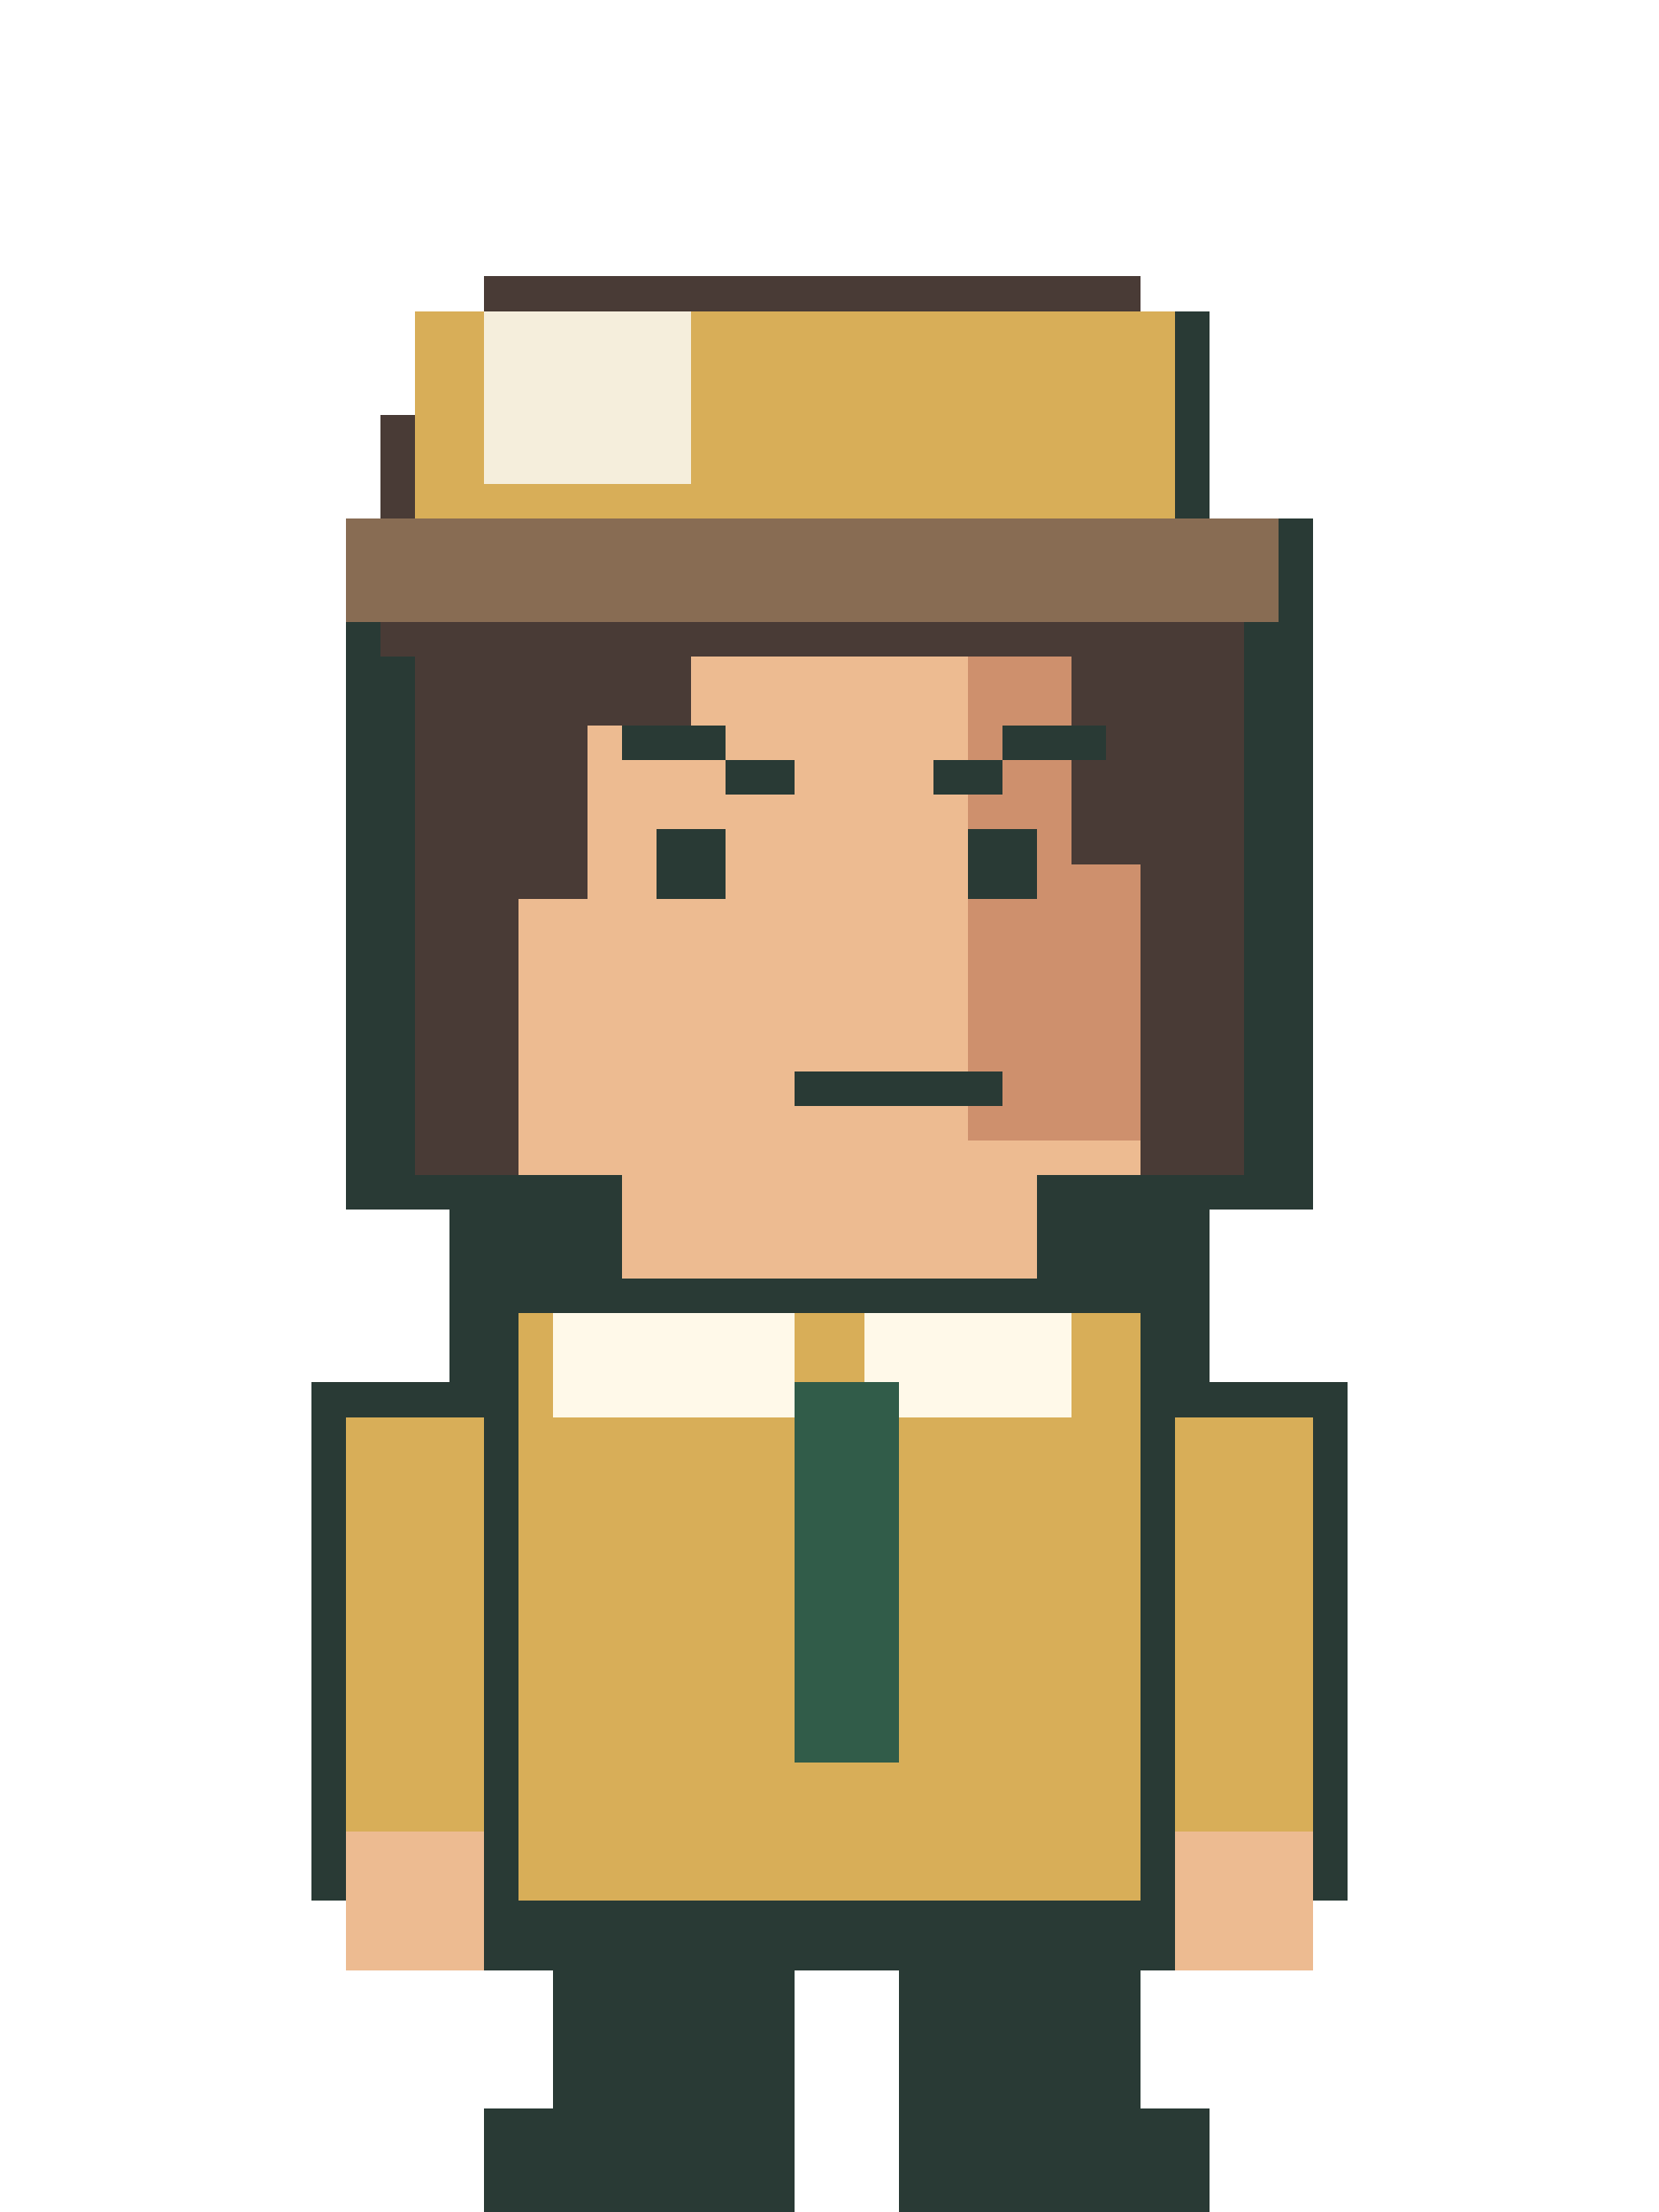
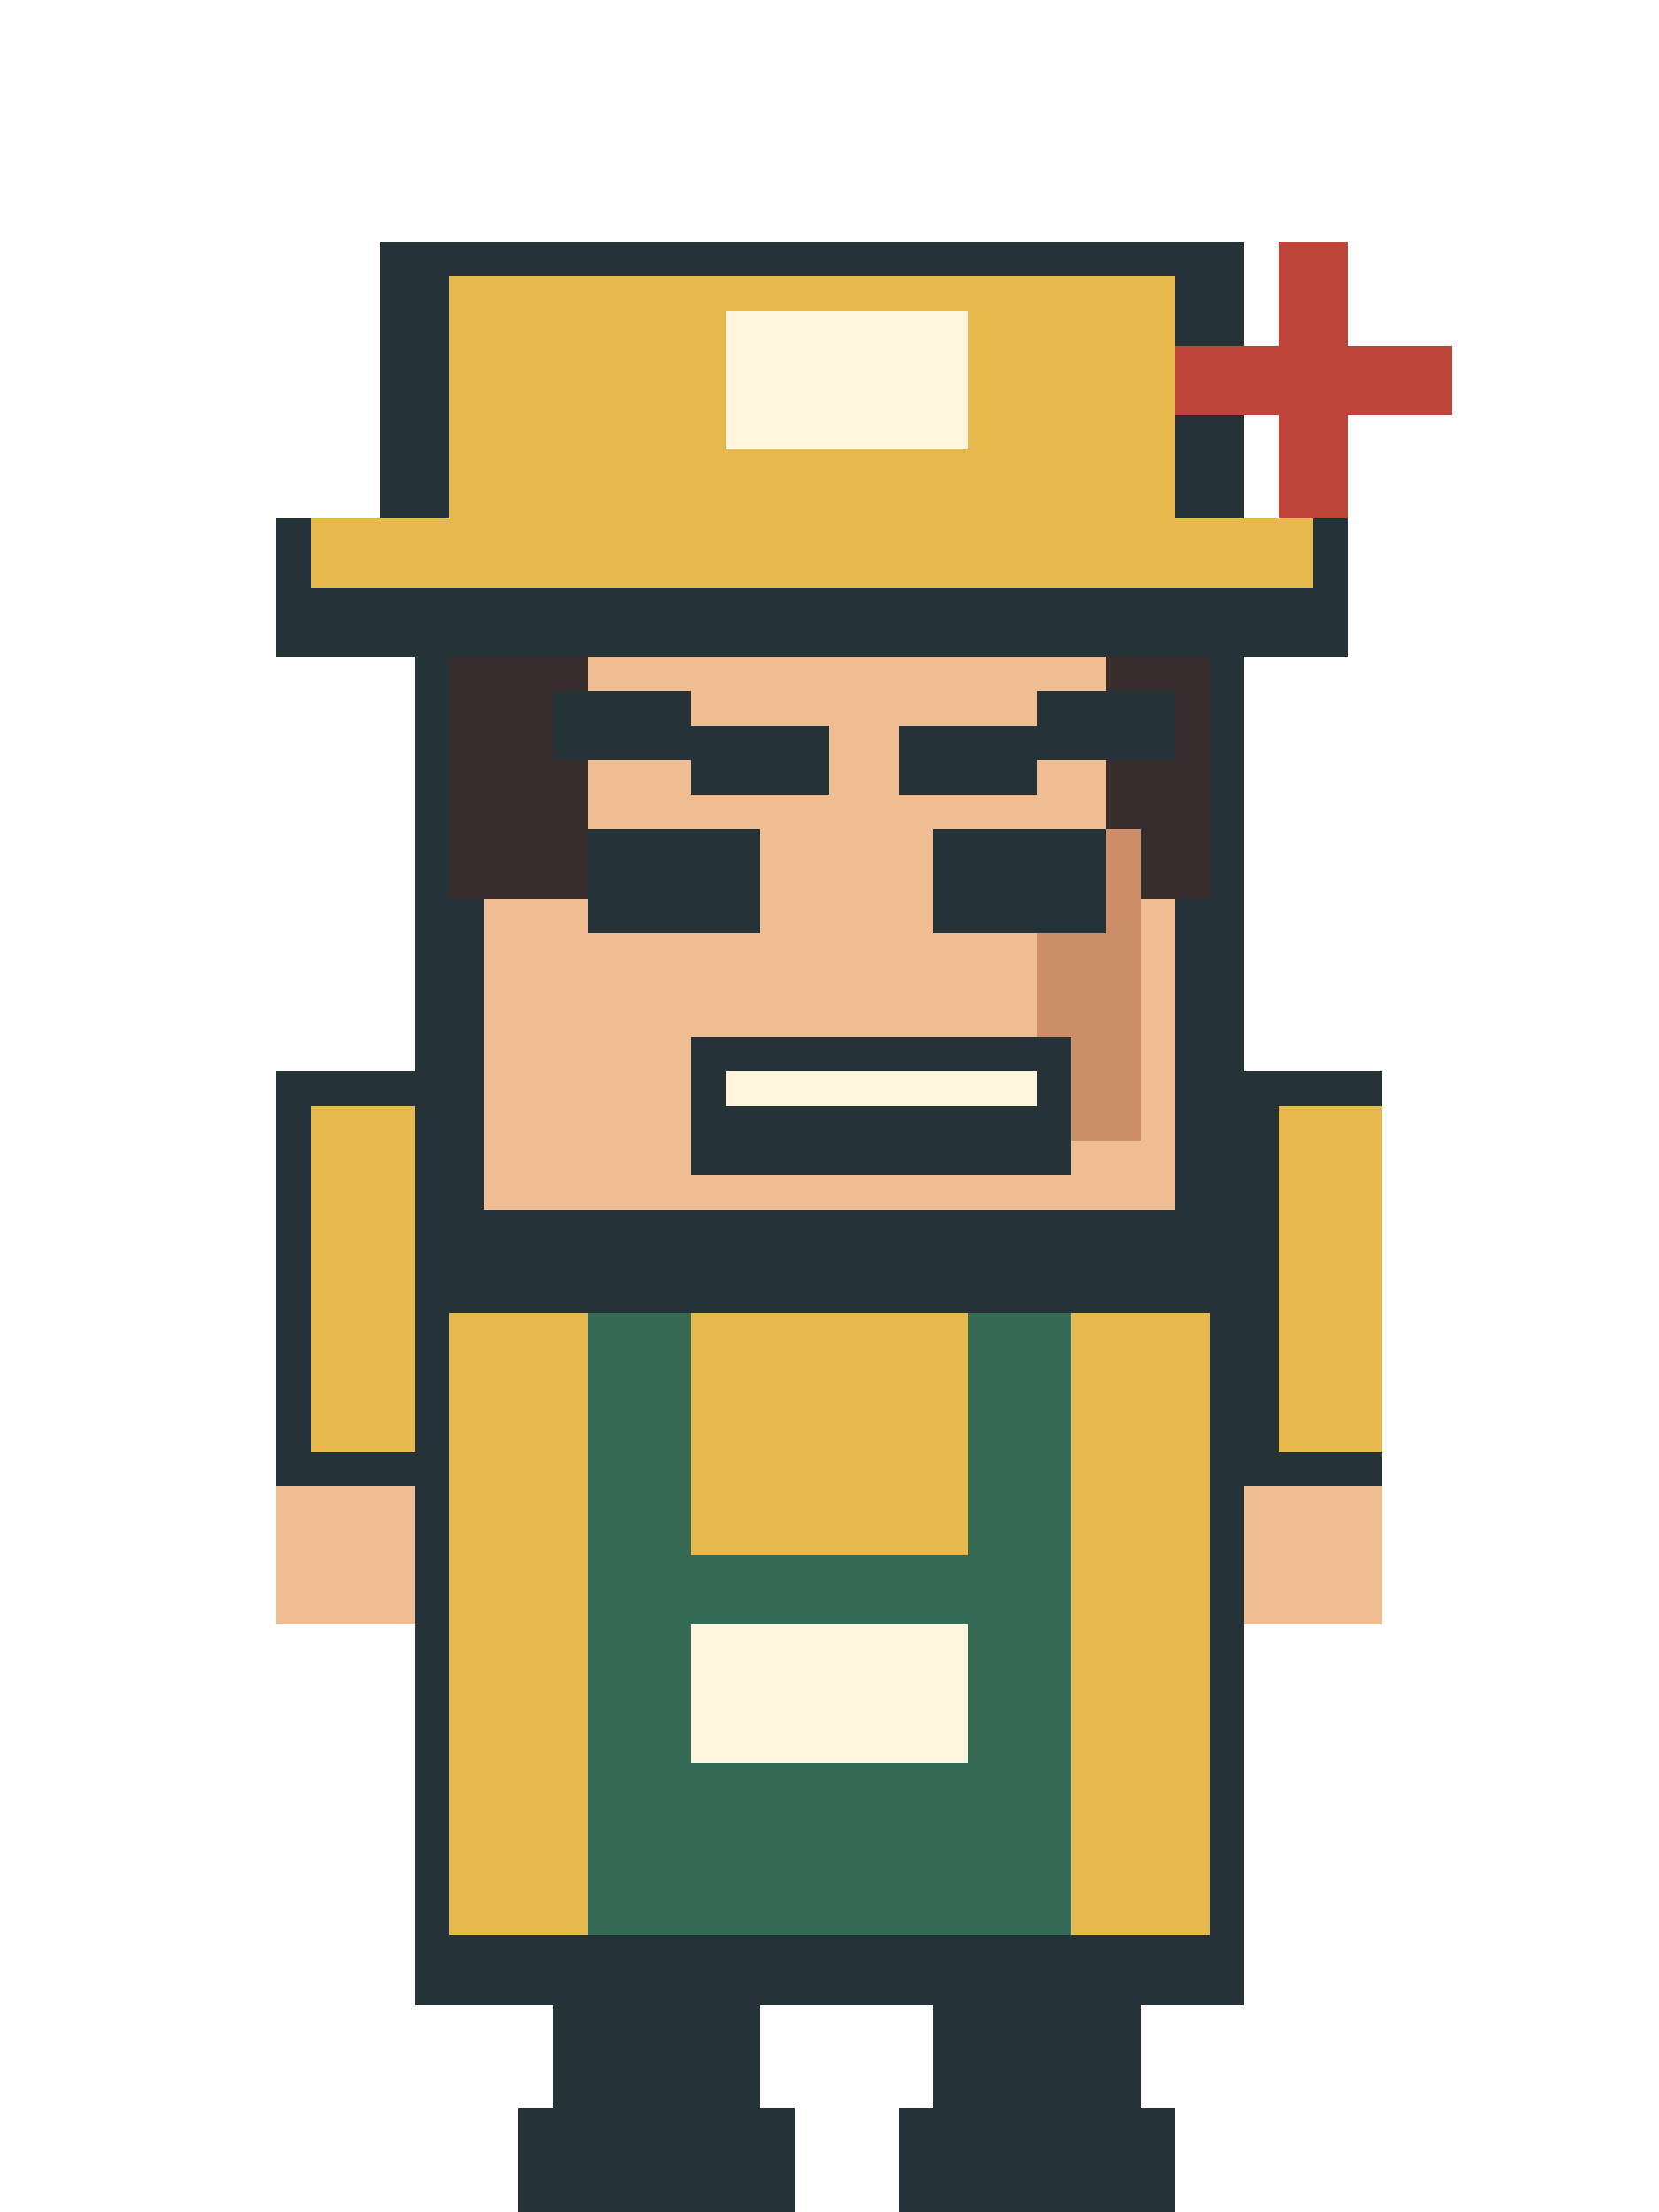
<svg xmlns="http://www.w3.org/2000/svg" width="48" height="64" viewBox="0 0 48 64" shape-rendering="crispEdges">
-   <rect x="13" y="9" width="22" height="30" fill="#293a35" />
-   <rect x="10" y="15" width="28" height="20" fill="#293a35" />
-   <rect x="12" y="15" width="24" height="19" fill="#493b36" />
-   <rect x="15" y="15" width="18" height="19" fill="#edbb91" />
-   <rect x="28" y="19" width="5" height="14" fill="#ce906d" />
-   <rect x="18" y="33" width="12" height="5" fill="#edbb91" />
-   <rect x="14" y="8" width="19" height="5" fill="#493b36" />
-   <rect x="11" y="12" width="22" height="7" fill="#493b36" />
-   <rect x="12" y="18" width="5" height="8" fill="#493b36" />
-   <rect x="16" y="18" width="4" height="3" fill="#493b36" />
-   <rect x="31" y="15" width="5" height="10" fill="#493b36" />
-   <rect x="16" y="10" width="9" height="2" fill="#886c53" />
-   <rect x="12" y="13" width="3" height="4" fill="#886c53" />
-   <rect x="19" y="24" width="2" height="2" fill="#293a35" />
-   <rect x="28" y="24" width="2" height="2" fill="#293a35" />
-   <rect x="18" y="21" width="3" height="1" fill="#293a35" />
-   <rect x="21" y="22" width="2" height="1" fill="#293a35" />
-   <rect x="27" y="22" width="2" height="1" fill="#293a35" />
-   <rect x="29" y="21" width="3" height="1" fill="#293a35" />
-   <rect x="23" y="31" width="6" height="1" fill="#293a35" />
-   <rect x="13" y="37" width="22" height="20" fill="#293a35" />
-   <rect x="9" y="40" width="5" height="15" fill="#293a35" />
-   <rect x="34" y="40" width="5" height="15" fill="#293a35" />
-   <rect x="10" y="41" width="4" height="12" fill="#d8ae58" />
-   <rect x="34" y="41" width="4" height="12" fill="#d8ae58" />
-   <rect x="15" y="38" width="18" height="17" fill="#d8ae58" />
-   <rect x="16" y="38" width="7" height="3" fill="#fff9e9" />
-   <rect x="25" y="38" width="6" height="3" fill="#fff9e9" />
-   <rect x="23" y="40" width="3" height="11" fill="#315c49" />
-   <rect x="10" y="53" width="4" height="4" fill="#edbb91" />
-   <rect x="34" y="53" width="4" height="4" fill="#edbb91" />
-   <rect x="16" y="55" width="7" height="7" fill="#293a35" />
-   <rect x="26" y="55" width="7" height="7" fill="#293a35" />
-   <rect x="14" y="61" width="9" height="3" fill="#293a35" />
-   <rect x="26" y="61" width="9" height="3" fill="#293a35" />
-   <rect x="12" y="9" width="22" height="7" fill="#d8ae58" />
-   <rect x="10" y="15" width="27" height="3" fill="#886c53" />
-   <rect x="14" y="9" width="6" height="5" fill="#f5eedc" />
+   <rect x="12" y="36" width="24" height="22" fill="#253238" />
+   <rect x="13" y="38" width="22" height="18" fill="#e7b94c" />
+   <rect x="16" y="57" width="6" height="5" fill="#253238" />
+   <rect x="15" y="61" width="8" height="3" fill="#253238" />
+   <rect x="27" y="57" width="6" height="5" fill="#253238" />
+   <rect x="26" y="61" width="8" height="3" fill="#253238" />
+   <rect x="8" y="31" width="4" height="15" fill="#253238" />
+   <rect x="9" y="32" width="3" height="10" fill="#e7b94c" />
+   <rect x="8" y="43" width="4" height="4" fill="#efbd91" />
+   <rect x="36" y="31" width="4" height="15" fill="#253238" />
+   <rect x="37" y="32" width="3" height="10" fill="#e7b94c" />
+   <rect x="36" y="43" width="4" height="4" fill="#efbd91" />
+   <rect x="17" y="38" width="3" height="18" fill="#356b55" />
+   <rect x="28" y="38" width="3" height="18" fill="#356b55" />
+   <rect x="18" y="45" width="12" height="11" fill="#356b55" />
+   <rect x="20" y="47" width="8" height="4" fill="#fff5dc" />
+   <rect x="12" y="12" width="24" height="24" fill="#253238" />
+   <rect x="14" y="15" width="20" height="20" fill="#efbd91" />
+   <rect x="13" y="18" width="4" height="8" fill="#382d2d" />
+   <rect x="32" y="18" width="3" height="8" fill="#382d2d" />
+   <rect x="11" y="7" width="25" height="10" fill="#253238" />
+   <rect x="13" y="8" width="21" height="7" fill="#e7b94c" />
+   <rect x="8" y="15" width="31" height="4" fill="#253238" />
+   <rect x="9" y="15" width="29" height="2" fill="#e7b94c" />
+   <rect x="21" y="9" width="7" height="4" fill="#fff5dc" />
+   <rect x="30" y="24" width="3" height="9" fill="#ce8d69" />
+   <rect x="17" y="24" width="5" height="3" fill="#253238" />
+   <rect x="27" y="24" width="5" height="3" fill="#253238" />
+   <rect x="16" y="20" width="4" height="2" fill="#253238" />
+   <rect x="20" y="21" width="4" height="2" fill="#253238" />
+   <rect x="26" y="21" width="4" height="2" fill="#253238" />
+   <rect x="30" y="20" width="4" height="2" fill="#253238" />
+   <rect x="20" y="30" width="11" height="4" fill="#253238" />
+   <rect x="21" y="31" width="9" height="1" fill="#fff5dc" />
+   <rect x="37" y="7" width="2" height="8" fill="#be443a" />
+   <rect x="34" y="10" width="8" height="2" fill="#be443a" />
</svg>
